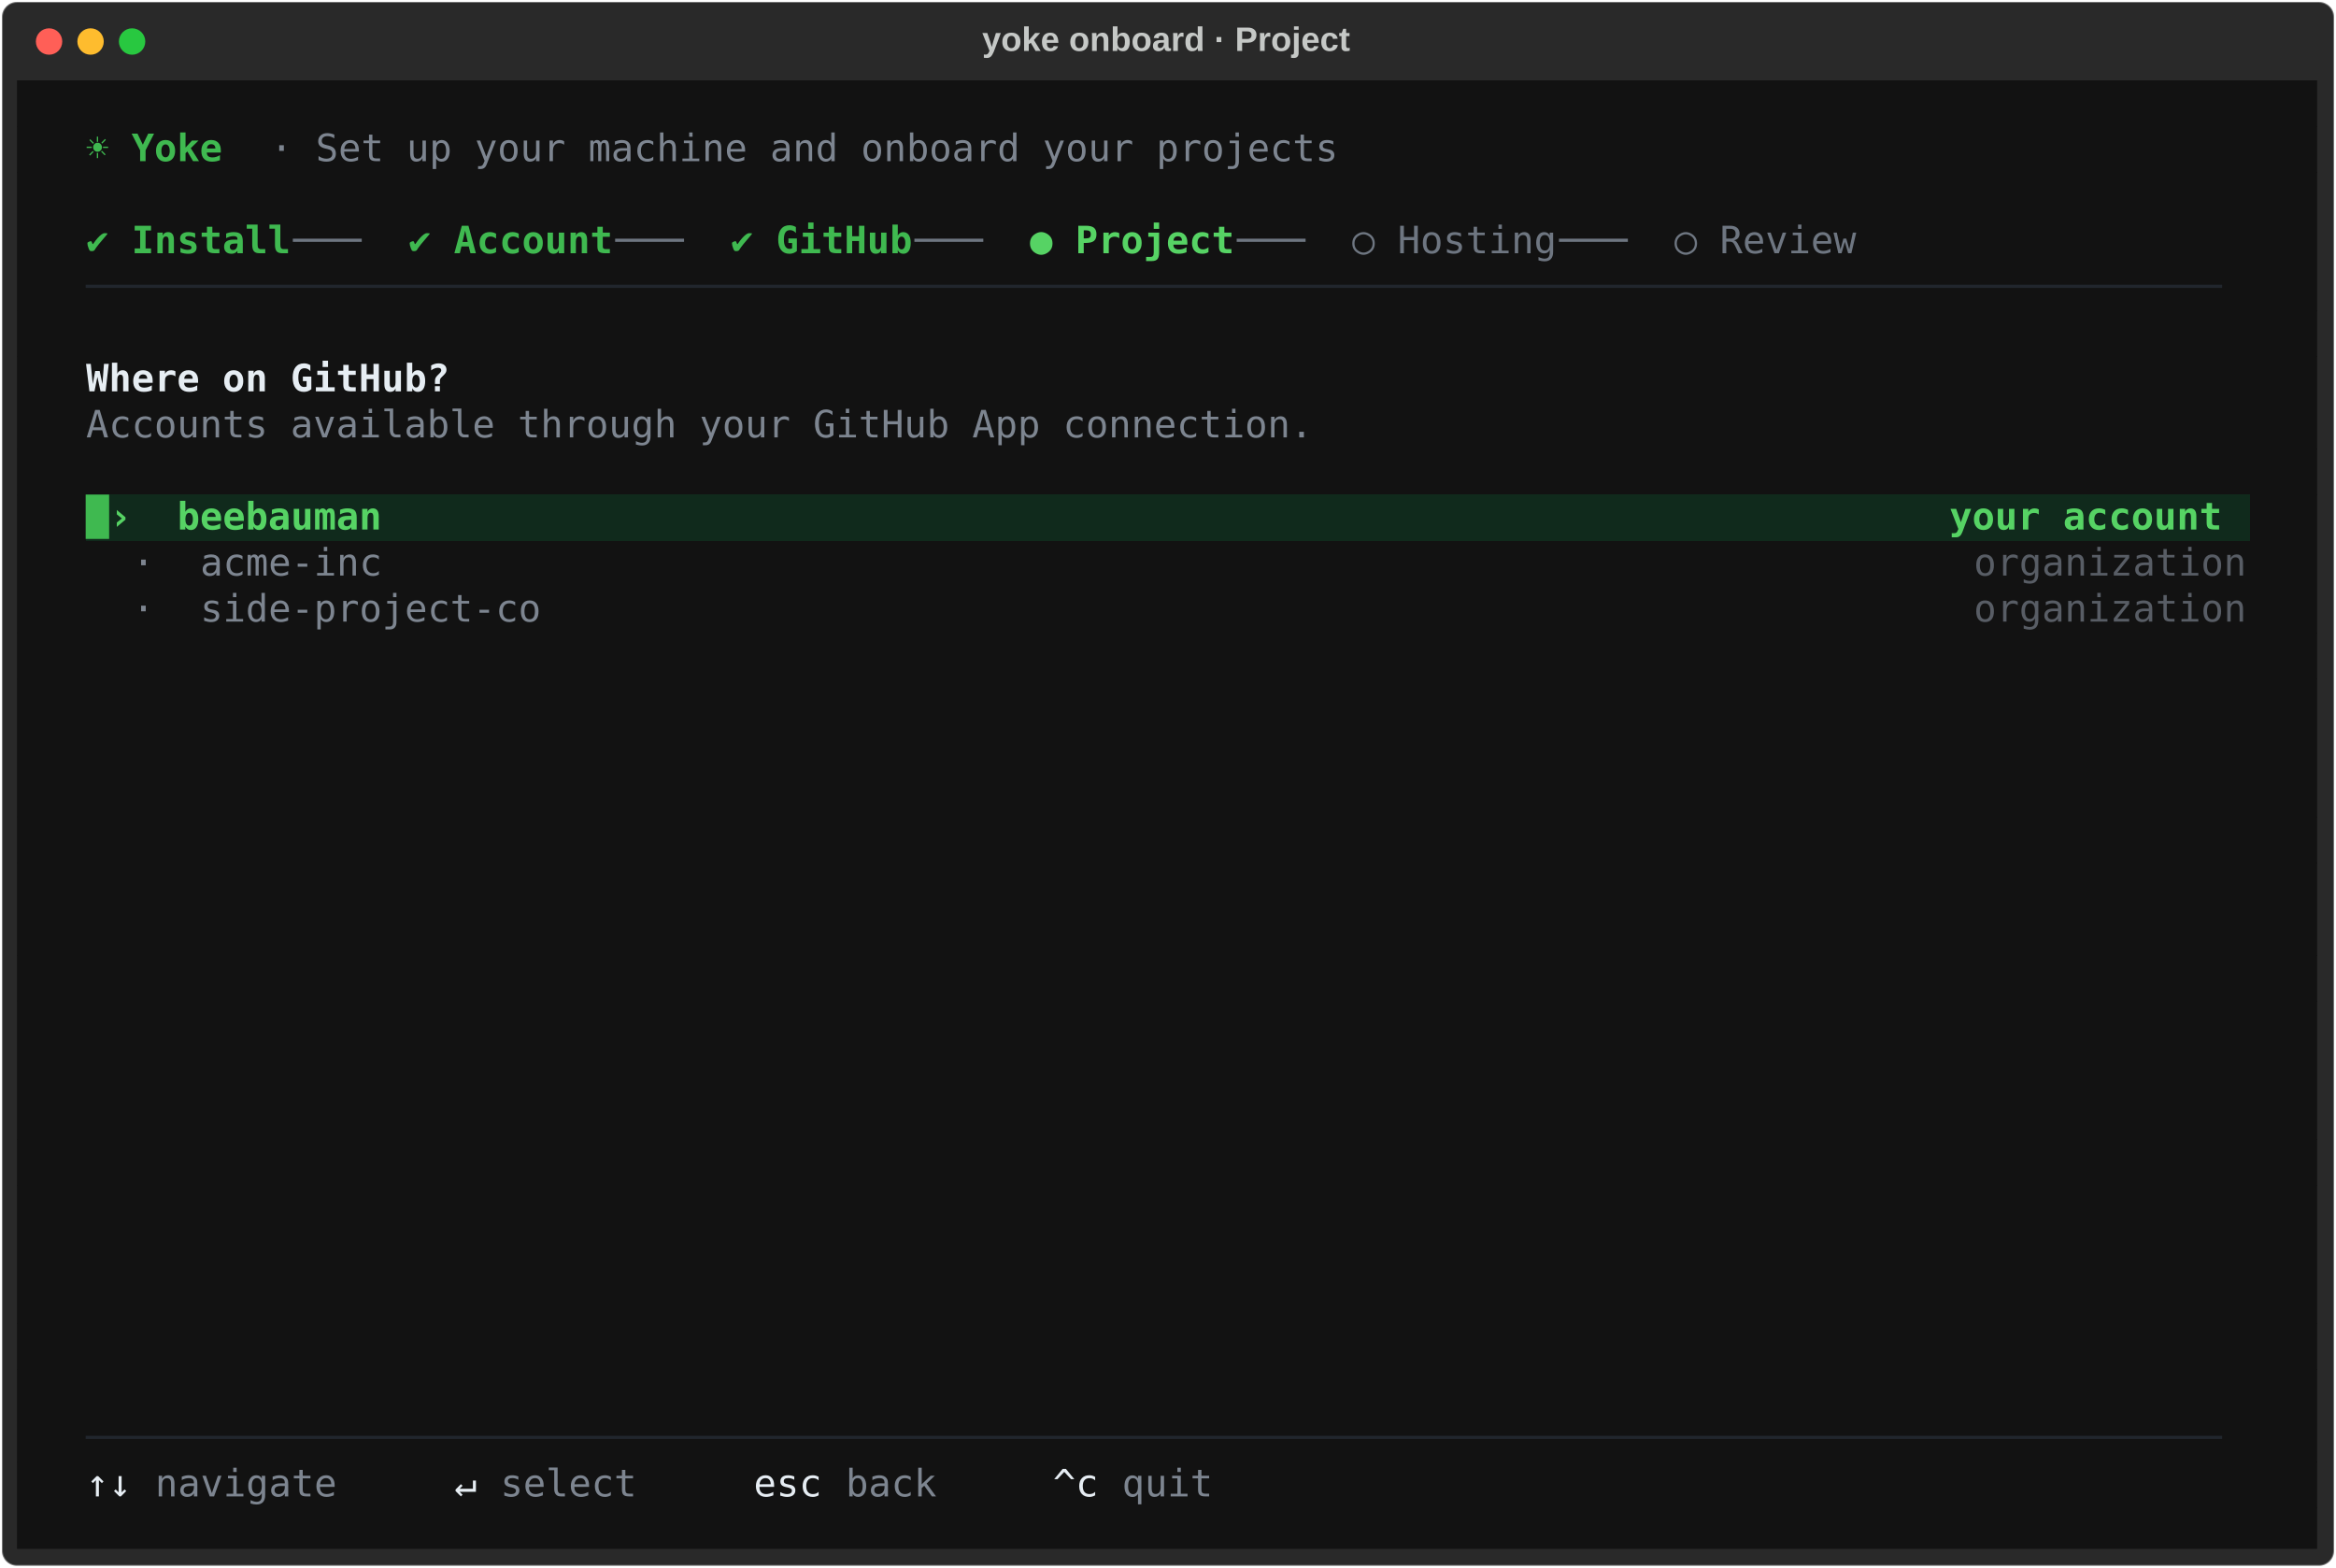
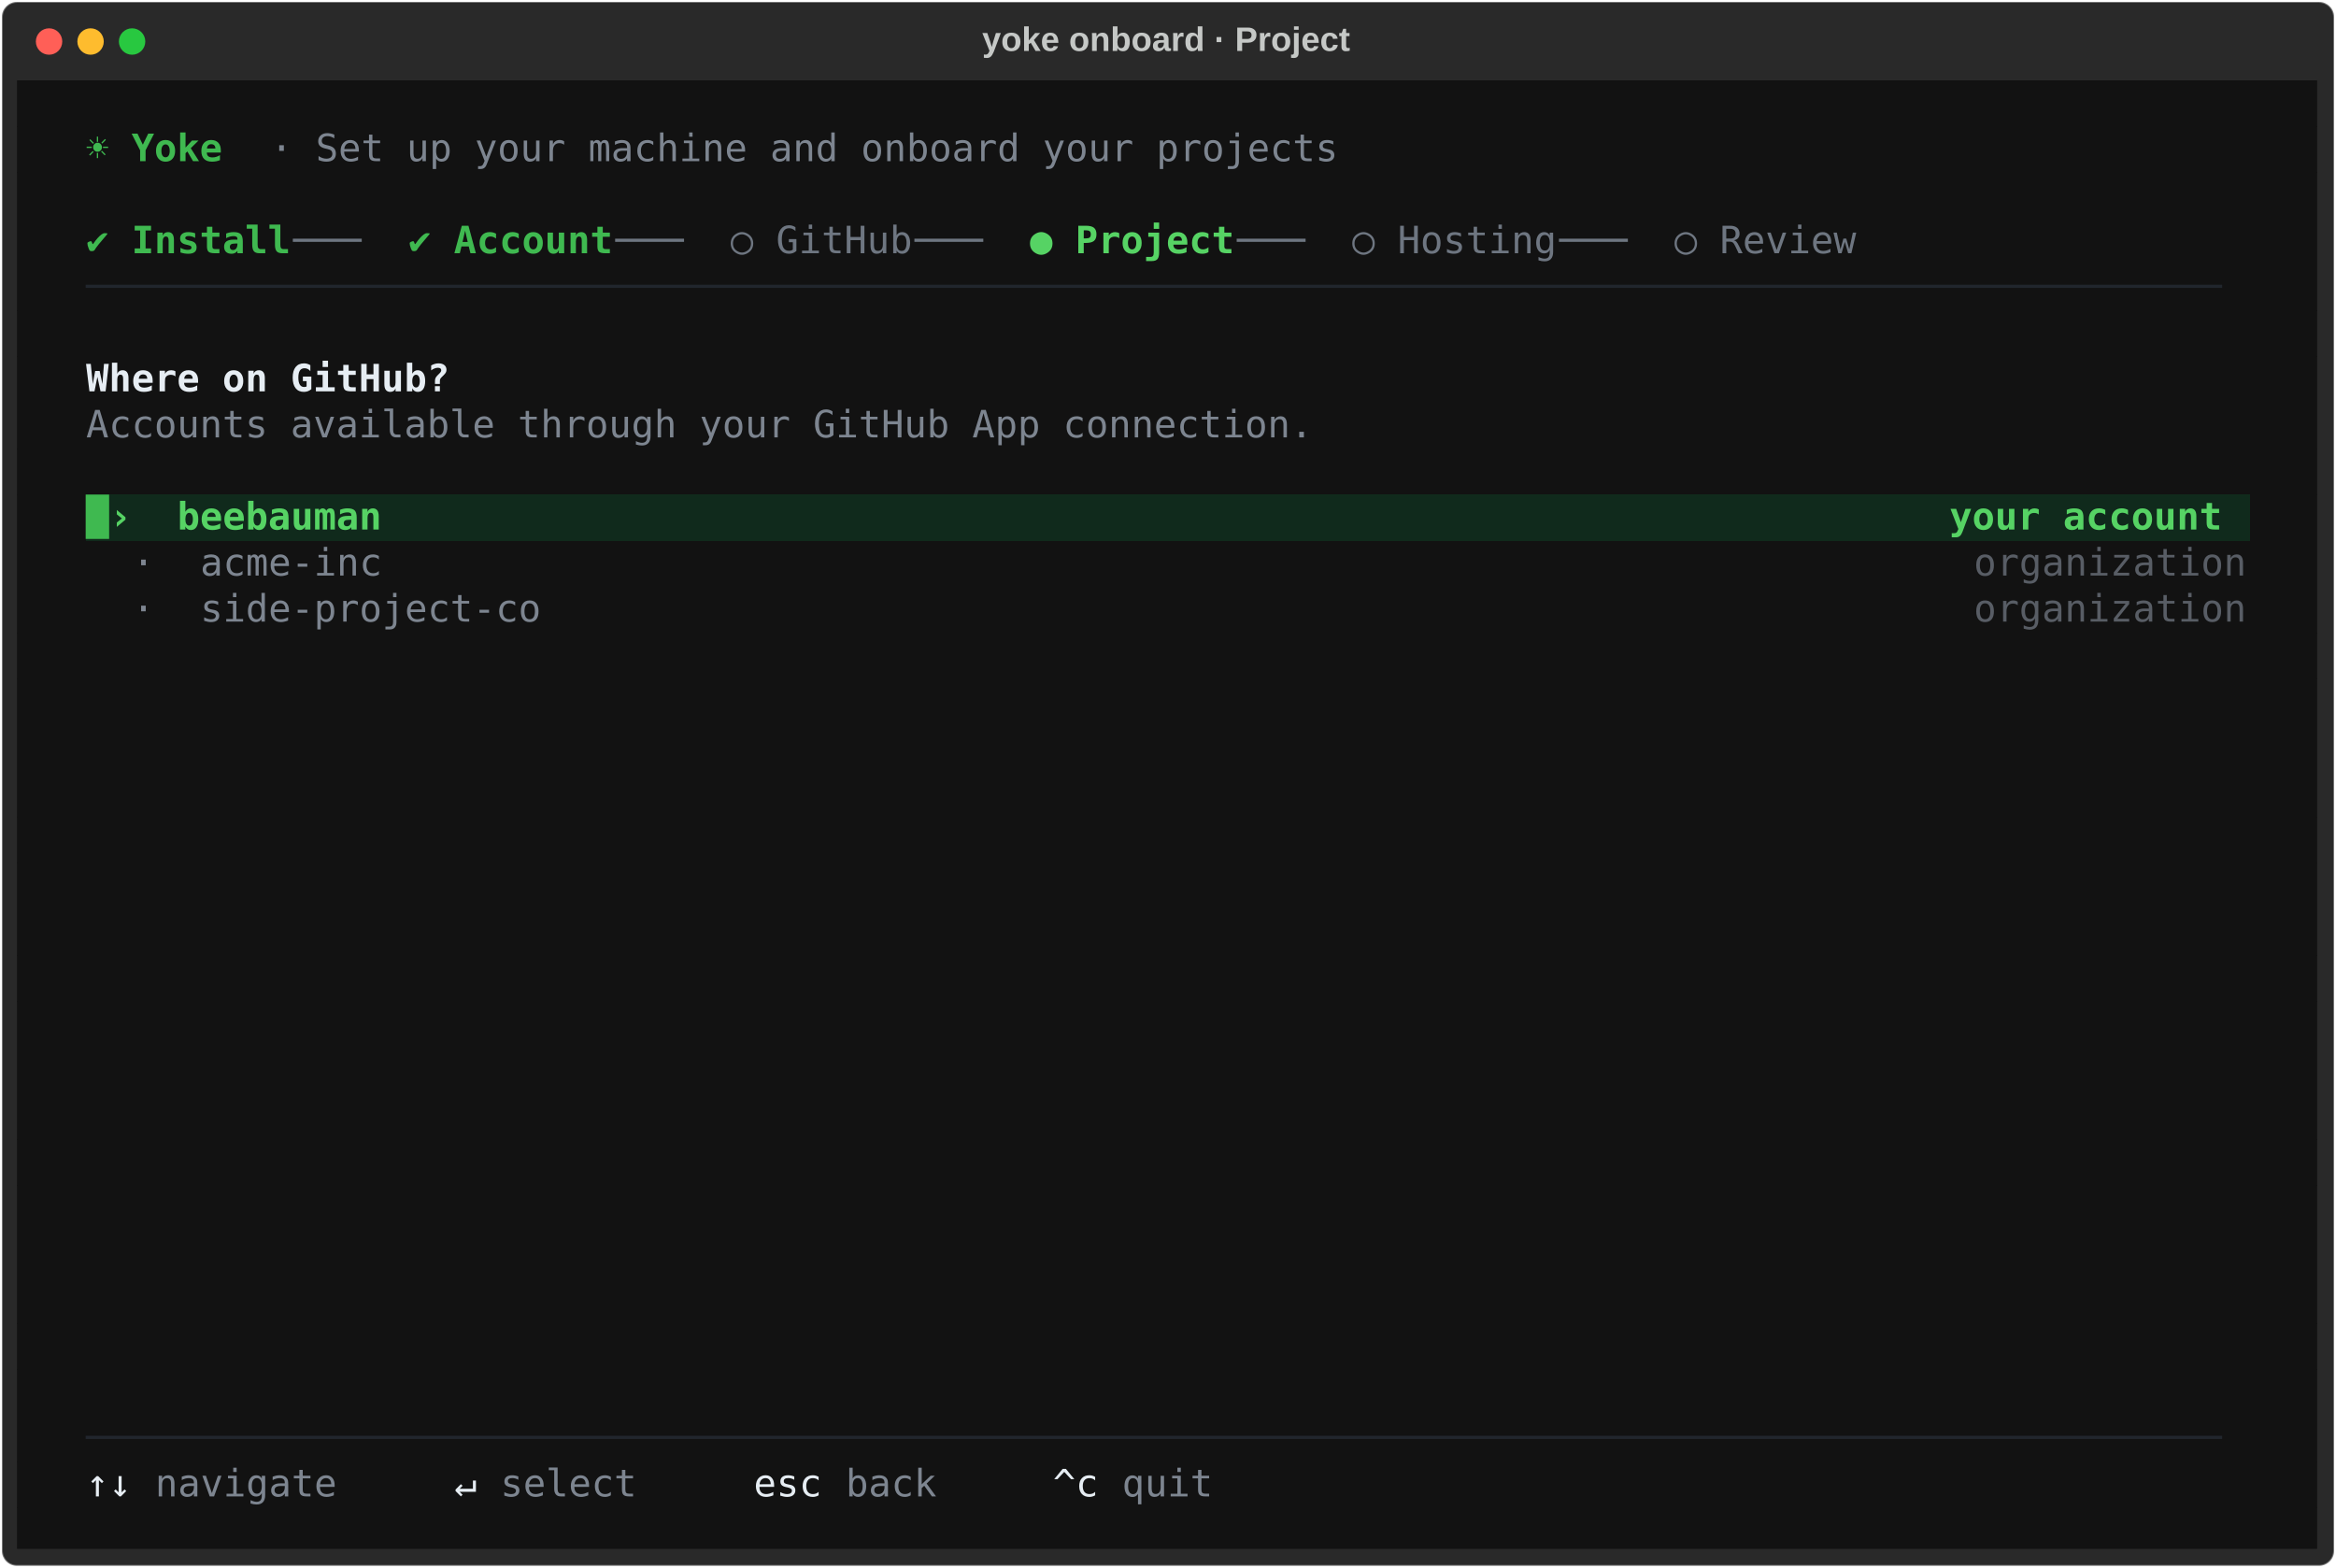
<svg xmlns="http://www.w3.org/2000/svg" class="rich-terminal" viewBox="0 0 1238 830.8">
  <style>

    @font-face {
        font-family: "Fira Code";
        src: local("FiraCode-Regular"),
                url("https://cdnjs.cloudflare.com/ajax/libs/firacode/{{VERSION}}/woff2/FiraCode-Regular.woff2") format("woff2"),
                url("https://cdnjs.cloudflare.com/ajax/libs/firacode/{{VERSION}}/woff/FiraCode-Regular.woff") format("woff");
        font-style: normal;
        font-weight: 400;
    }
    @font-face {
        font-family: "Fira Code";
        src: local("FiraCode-Bold"),
                url("https://cdnjs.cloudflare.com/ajax/libs/firacode/{{VERSION}}/woff2/FiraCode-Bold.woff2") format("woff2"),
                url("https://cdnjs.cloudflare.com/ajax/libs/firacode/{{VERSION}}/woff/FiraCode-Bold.woff") format("woff");
        font-style: bold;
        font-weight: 700;
    }

    .terminal-YOKE-matrix {
        font-family: Fira Code, monospace;
        font-size: 20px;
        line-height: 24.4px;
        font-variant-east-asian: full-width;
    }

    .terminal-YOKE-title {
        font-size: 18px;
        font-weight: bold;
        font-family: arial;
    }

.terminal-YOKE-r2 { fill: #3fb950;font-weight: bold }
.terminal-YOKE-r3 { fill: #e6edf3 }
.terminal-YOKE-r4 { fill: #7d8590 }
.terminal-YOKE-r5 { fill: #6e7681 }
.terminal-YOKE-r6 { fill: #56d364;font-weight: bold }
.terminal-YOKE-r7 { fill: #21262d }
.terminal-YOKE-r8 { fill: #e6edf3;font-weight: bold }
.terminal-YOKE-r9 { fill: #3fb950 }
.terminal-YOKE-r11 { fill: #585d65 }
    </style>
  <defs>
    <clipPath id="terminal-YOKE-clip-terminal">
      <rect x="0" y="0" width="1219.0" height="779.8" />
    </clipPath>
    <clipPath id="terminal-YOKE-line-0">
      <rect x="0" y="1.5" width="1220" height="24.65" />
    </clipPath>
    <clipPath id="terminal-YOKE-line-1">
      <rect x="0" y="25.9" width="1220" height="24.65" />
    </clipPath>
    <clipPath id="terminal-YOKE-line-2">
      <rect x="0" y="50.3" width="1220" height="24.65" />
    </clipPath>
    <clipPath id="terminal-YOKE-line-3">
      <rect x="0" y="74.7" width="1220" height="24.65" />
    </clipPath>
    <clipPath id="terminal-YOKE-line-4">
      <rect x="0" y="99.1" width="1220" height="24.65" />
    </clipPath>
    <clipPath id="terminal-YOKE-line-5">
      <rect x="0" y="123.5" width="1220" height="24.65" />
    </clipPath>
    <clipPath id="terminal-YOKE-line-6">
      <rect x="0" y="147.9" width="1220" height="24.65" />
    </clipPath>
    <clipPath id="terminal-YOKE-line-7">
      <rect x="0" y="172.3" width="1220" height="24.65" />
    </clipPath>
    <clipPath id="terminal-YOKE-line-8">
      <rect x="0" y="196.7" width="1220" height="24.65" />
    </clipPath>
    <clipPath id="terminal-YOKE-line-9">
      <rect x="0" y="221.1" width="1220" height="24.65" />
    </clipPath>
    <clipPath id="terminal-YOKE-line-10">
      <rect x="0" y="245.5" width="1220" height="24.65" />
    </clipPath>
    <clipPath id="terminal-YOKE-line-11">
      <rect x="0" y="269.9" width="1220" height="24.65" />
    </clipPath>
    <clipPath id="terminal-YOKE-line-12">
      <rect x="0" y="294.3" width="1220" height="24.65" />
    </clipPath>
    <clipPath id="terminal-YOKE-line-13">
      <rect x="0" y="318.7" width="1220" height="24.65" />
    </clipPath>
    <clipPath id="terminal-YOKE-line-14">
      <rect x="0" y="343.1" width="1220" height="24.65" />
    </clipPath>
    <clipPath id="terminal-YOKE-line-15">
      <rect x="0" y="367.5" width="1220" height="24.65" />
    </clipPath>
    <clipPath id="terminal-YOKE-line-16">
      <rect x="0" y="391.9" width="1220" height="24.65" />
    </clipPath>
    <clipPath id="terminal-YOKE-line-17">
      <rect x="0" y="416.3" width="1220" height="24.65" />
    </clipPath>
    <clipPath id="terminal-YOKE-line-18">
      <rect x="0" y="440.7" width="1220" height="24.65" />
    </clipPath>
    <clipPath id="terminal-YOKE-line-19">
      <rect x="0" y="465.1" width="1220" height="24.65" />
    </clipPath>
    <clipPath id="terminal-YOKE-line-20">
      <rect x="0" y="489.5" width="1220" height="24.65" />
    </clipPath>
    <clipPath id="terminal-YOKE-line-21">
      <rect x="0" y="513.9" width="1220" height="24.65" />
    </clipPath>
    <clipPath id="terminal-YOKE-line-22">
      <rect x="0" y="538.3" width="1220" height="24.65" />
    </clipPath>
    <clipPath id="terminal-YOKE-line-23">
      <rect x="0" y="562.7" width="1220" height="24.65" />
    </clipPath>
    <clipPath id="terminal-YOKE-line-24">
      <rect x="0" y="587.1" width="1220" height="24.65" />
    </clipPath>
    <clipPath id="terminal-YOKE-line-25">
      <rect x="0" y="611.5" width="1220" height="24.65" />
    </clipPath>
    <clipPath id="terminal-YOKE-line-26">
      <rect x="0" y="635.9" width="1220" height="24.65" />
    </clipPath>
    <clipPath id="terminal-YOKE-line-27">
      <rect x="0" y="660.3" width="1220" height="24.65" />
    </clipPath>
    <clipPath id="terminal-YOKE-line-28">
      <rect x="0" y="684.7" width="1220" height="24.65" />
    </clipPath>
    <clipPath id="terminal-YOKE-line-29">
      <rect x="0" y="709.1" width="1220" height="24.65" />
    </clipPath>
    <clipPath id="terminal-YOKE-line-30">
      <rect x="0" y="733.5" width="1220" height="24.65" />
    </clipPath>
  </defs>
  <rect fill="#292929" stroke="rgba(255,255,255,0.35)" stroke-width="1" x="1" y="1" width="1236" height="828.8" rx="8" />
  <text class="terminal-YOKE-title" fill="#c5c8c6" text-anchor="middle" x="618" y="27">yoke onboard · Project</text>
  <g transform="translate(26,22)">
    <circle cx="0" cy="0" r="7" fill="#ff5f57" />
    <circle cx="22" cy="0" r="7" fill="#febc2e" />
    <circle cx="44" cy="0" r="7" fill="#28c840" />
  </g>
  <g transform="translate(9, 41)" clip-path="url(#terminal-YOKE-clip-terminal)">
    <rect fill="#121212" x="0" y="1.5" width="1220" height="24.65" shape-rendering="crispEdges" />
    <rect fill="#121212" x="0" y="25.9" width="36.6" height="24.65" shape-rendering="crispEdges" />
    <rect fill="#121212" x="36.6" y="25.9" width="73.2" height="24.65" shape-rendering="crispEdges" />
    <rect fill="#121212" x="109.8" y="25.9" width="24.4" height="24.65" shape-rendering="crispEdges" />
    <rect fill="#121212" x="134.2" y="25.9" width="573.4" height="24.65" shape-rendering="crispEdges" />
    <rect fill="#121212" x="707.6" y="25.9" width="512.4" height="24.65" shape-rendering="crispEdges" />
    <rect fill="#121212" x="0" y="50.3" width="1220" height="24.65" shape-rendering="crispEdges" />
    <rect fill="#121212" x="0" y="74.7" width="36.6" height="24.65" shape-rendering="crispEdges" />
    <rect fill="#121212" x="36.6" y="74.7" width="109.8" height="24.65" shape-rendering="crispEdges" />
    <rect fill="#121212" x="146.4" y="74.7" width="61" height="24.65" shape-rendering="crispEdges" />
    <rect fill="#121212" x="207.4" y="74.7" width="109.8" height="24.65" shape-rendering="crispEdges" />
    <rect fill="#121212" x="317.2" y="74.7" width="61" height="24.65" shape-rendering="crispEdges" />
    <rect fill="#121212" x="378.2" y="74.7" width="97.6" height="24.65" shape-rendering="crispEdges" />
    <rect fill="#121212" x="475.8" y="74.7" width="61" height="24.65" shape-rendering="crispEdges" />
    <rect fill="#121212" x="536.8" y="74.7" width="109.8" height="24.65" shape-rendering="crispEdges" />
    <rect fill="#121212" x="646.6" y="74.7" width="61" height="24.65" shape-rendering="crispEdges" />
    <rect fill="#121212" x="707.6" y="74.7" width="109.8" height="24.65" shape-rendering="crispEdges" />
    <rect fill="#121212" x="817.4" y="74.7" width="61" height="24.65" shape-rendering="crispEdges" />
    <rect fill="#121212" x="878.4" y="74.7" width="97.6" height="24.65" shape-rendering="crispEdges" />
    <rect fill="#121212" x="976" y="74.7" width="244" height="24.65" shape-rendering="crispEdges" />
    <rect fill="#121212" x="0" y="99.1" width="36.6" height="24.65" shape-rendering="crispEdges" />
    <rect fill="#121212" x="36.6" y="99.1" width="1146.8" height="24.65" shape-rendering="crispEdges" />
    <rect fill="#121212" x="1183.4" y="99.1" width="36.6" height="24.65" shape-rendering="crispEdges" />
    <rect fill="#121212" x="0" y="123.5" width="1220" height="24.65" shape-rendering="crispEdges" />
    <rect fill="#121212" x="0" y="147.9" width="36.6" height="24.65" shape-rendering="crispEdges" />
    <rect fill="#121212" x="36.6" y="147.9" width="195.2" height="24.65" shape-rendering="crispEdges" />
    <rect fill="#121212" x="231.8" y="147.9" width="988.2" height="24.65" shape-rendering="crispEdges" />
    <rect fill="#121212" x="0" y="172.3" width="36.6" height="24.65" shape-rendering="crispEdges" />
    <rect fill="#121212" x="36.6" y="172.3" width="658.8" height="24.65" shape-rendering="crispEdges" />
    <rect fill="#121212" x="695.4" y="172.3" width="488" height="24.65" shape-rendering="crispEdges" />
    <rect fill="#121212" x="1183.4" y="172.3" width="36.6" height="24.65" shape-rendering="crispEdges" />
    <rect fill="#121212" x="0" y="196.7" width="36.6" height="24.65" shape-rendering="crispEdges" />
    <rect fill="#121212" x="36.6" y="196.7" width="0" height="24.65" shape-rendering="crispEdges" />
    <rect fill="#121212" x="36.6" y="196.7" width="1183.4" height="24.65" shape-rendering="crispEdges" />
    <rect fill="#121212" x="0" y="221.1" width="36.6" height="24.65" shape-rendering="crispEdges" />
    <rect fill="#102a1c" x="36.6" y="221.1" width="12.2" height="24.65" shape-rendering="crispEdges" />
    <rect fill="#102a1c" x="48.8" y="221.1" width="1134.6" height="24.65" shape-rendering="crispEdges" />
    <rect fill="#121212" x="1183.4" y="221.1" width="36.6" height="24.65" shape-rendering="crispEdges" />
    <rect fill="#121212" x="0" y="245.5" width="36.6" height="24.65" shape-rendering="crispEdges" />
    <rect fill="#121212" x="36.6" y="245.5" width="12.2" height="24.65" shape-rendering="crispEdges" />
    <rect fill="#121212" x="48.8" y="245.5" width="12.2" height="24.65" shape-rendering="crispEdges" />
    <rect fill="#121212" x="61" y="245.5" width="976" height="24.65" shape-rendering="crispEdges" />
    <rect fill="#121212" x="1037" y="245.5" width="146.4" height="24.65" shape-rendering="crispEdges" />
    <rect fill="#121212" x="1183.4" y="245.5" width="36.6" height="24.65" shape-rendering="crispEdges" />
    <rect fill="#121212" x="0" y="269.9" width="36.6" height="24.65" shape-rendering="crispEdges" />
    <rect fill="#121212" x="36.6" y="269.9" width="12.2" height="24.65" shape-rendering="crispEdges" />
    <rect fill="#121212" x="48.8" y="269.9" width="12.2" height="24.65" shape-rendering="crispEdges" />
    <rect fill="#121212" x="61" y="269.9" width="976" height="24.65" shape-rendering="crispEdges" />
    <rect fill="#121212" x="1037" y="269.9" width="146.4" height="24.65" shape-rendering="crispEdges" />
    <rect fill="#121212" x="1183.4" y="269.9" width="36.6" height="24.65" shape-rendering="crispEdges" />
    <rect fill="#121212" x="0" y="294.3" width="36.6" height="24.65" shape-rendering="crispEdges" />
    <rect fill="#121212" x="36.6" y="294.3" width="1183.4" height="24.65" shape-rendering="crispEdges" />
    <rect fill="#121212" x="0" y="318.7" width="36.6" height="24.65" shape-rendering="crispEdges" />
    <rect fill="#121212" x="36.6" y="318.7" width="1183.4" height="24.65" shape-rendering="crispEdges" />
    <rect fill="#121212" x="0" y="343.1" width="36.6" height="24.65" shape-rendering="crispEdges" />
    <rect fill="#121212" x="36.6" y="343.1" width="1183.4" height="24.65" shape-rendering="crispEdges" />
    <rect fill="#121212" x="0" y="367.5" width="36.6" height="24.65" shape-rendering="crispEdges" />
    <rect fill="#121212" x="36.6" y="367.5" width="1183.4" height="24.65" shape-rendering="crispEdges" />
    <rect fill="#121212" x="0" y="391.9" width="36.6" height="24.65" shape-rendering="crispEdges" />
    <rect fill="#121212" x="36.6" y="391.9" width="1183.4" height="24.65" shape-rendering="crispEdges" />
    <rect fill="#121212" x="0" y="416.3" width="36.6" height="24.65" shape-rendering="crispEdges" />
    <rect fill="#121212" x="36.6" y="416.3" width="1183.4" height="24.65" shape-rendering="crispEdges" />
    <rect fill="#121212" x="0" y="440.7" width="36.6" height="24.65" shape-rendering="crispEdges" />
    <rect fill="#121212" x="36.6" y="440.7" width="1183.4" height="24.65" shape-rendering="crispEdges" />
    <rect fill="#121212" x="0" y="465.1" width="36.6" height="24.65" shape-rendering="crispEdges" />
    <rect fill="#121212" x="36.6" y="465.1" width="1183.4" height="24.65" shape-rendering="crispEdges" />
    <rect fill="#121212" x="0" y="489.5" width="36.6" height="24.65" shape-rendering="crispEdges" />
    <rect fill="#121212" x="36.6" y="489.5" width="1183.4" height="24.65" shape-rendering="crispEdges" />
    <rect fill="#121212" x="0" y="513.9" width="36.6" height="24.65" shape-rendering="crispEdges" />
    <rect fill="#121212" x="36.6" y="513.9" width="1183.4" height="24.65" shape-rendering="crispEdges" />
    <rect fill="#121212" x="0" y="538.3" width="36.6" height="24.65" shape-rendering="crispEdges" />
    <rect fill="#121212" x="36.6" y="538.3" width="1183.4" height="24.65" shape-rendering="crispEdges" />
    <rect fill="#121212" x="0" y="562.7" width="36.6" height="24.65" shape-rendering="crispEdges" />
    <rect fill="#121212" x="36.6" y="562.7" width="1183.4" height="24.65" shape-rendering="crispEdges" />
    <rect fill="#121212" x="0" y="587.1" width="36.6" height="24.65" shape-rendering="crispEdges" />
    <rect fill="#121212" x="36.6" y="587.1" width="1183.4" height="24.65" shape-rendering="crispEdges" />
    <rect fill="#121212" x="0" y="611.5" width="36.6" height="24.65" shape-rendering="crispEdges" />
    <rect fill="#121212" x="36.6" y="611.5" width="1183.4" height="24.65" shape-rendering="crispEdges" />
    <rect fill="#121212" x="0" y="635.9" width="36.6" height="24.65" shape-rendering="crispEdges" />
    <rect fill="#121212" x="36.6" y="635.9" width="1183.4" height="24.65" shape-rendering="crispEdges" />
    <rect fill="#121212" x="0" y="660.3" width="36.6" height="24.65" shape-rendering="crispEdges" />
    <rect fill="#121212" x="36.6" y="660.3" width="1183.4" height="24.65" shape-rendering="crispEdges" />
    <rect fill="#121212" x="0" y="684.7" width="36.6" height="24.65" shape-rendering="crispEdges" />
    <rect fill="#121212" x="36.6" y="684.7" width="1183.4" height="24.65" shape-rendering="crispEdges" />
    <rect fill="#121212" x="0" y="709.1" width="36.6" height="24.65" shape-rendering="crispEdges" />
    <rect fill="#121212" x="36.6" y="709.1" width="1146.8" height="24.65" shape-rendering="crispEdges" />
    <rect fill="#121212" x="1183.4" y="709.1" width="36.6" height="24.65" shape-rendering="crispEdges" />
    <rect fill="#121212" x="0" y="733.5" width="36.6" height="24.65" shape-rendering="crispEdges" />
    <rect fill="#121212" x="36.6" y="733.5" width="24.4" height="24.65" shape-rendering="crispEdges" />
    <rect fill="#121212" x="61" y="733.5" width="12.2" height="24.65" shape-rendering="crispEdges" />
    <rect fill="#121212" x="73.2" y="733.5" width="97.6" height="24.65" shape-rendering="crispEdges" />
    <rect fill="#121212" x="170.8" y="733.5" width="61" height="24.65" shape-rendering="crispEdges" />
    <rect fill="#121212" x="231.8" y="733.5" width="12.2" height="24.65" shape-rendering="crispEdges" />
    <rect fill="#121212" x="244" y="733.5" width="12.2" height="24.65" shape-rendering="crispEdges" />
    <rect fill="#121212" x="256.2" y="733.5" width="73.2" height="24.65" shape-rendering="crispEdges" />
    <rect fill="#121212" x="329.4" y="733.5" width="61" height="24.65" shape-rendering="crispEdges" />
    <rect fill="#121212" x="390.4" y="733.5" width="36.6" height="24.65" shape-rendering="crispEdges" />
    <rect fill="#121212" x="427" y="733.5" width="12.2" height="24.65" shape-rendering="crispEdges" />
    <rect fill="#121212" x="439.2" y="733.5" width="48.8" height="24.65" shape-rendering="crispEdges" />
    <rect fill="#121212" x="488" y="733.5" width="61" height="24.65" shape-rendering="crispEdges" />
    <rect fill="#121212" x="549" y="733.5" width="24.4" height="24.65" shape-rendering="crispEdges" />
    <rect fill="#121212" x="573.4" y="733.5" width="12.2" height="24.65" shape-rendering="crispEdges" />
    <rect fill="#121212" x="585.6" y="733.5" width="48.8" height="24.65" shape-rendering="crispEdges" />
    <rect fill="#121212" x="634.4" y="733.5" width="585.6" height="24.65" shape-rendering="crispEdges" />
    <rect fill="#121212" x="0" y="757.9" width="1220" height="24.65" shape-rendering="crispEdges" />
    <g class="terminal-YOKE-matrix">
      <text class="terminal-YOKE-r2" x="36.6" y="44.4" textLength="73.2" clip-path="url(#terminal-YOKE-line-1)">☀ Yoke</text>
      <text class="terminal-YOKE-r4" x="134.2" y="44.4" textLength="573.4" clip-path="url(#terminal-YOKE-line-1)">· Set up your machine and onboard your projects</text>
      <text class="terminal-YOKE-r2" x="36.6" y="93.2" textLength="109.8" clip-path="url(#terminal-YOKE-line-3)">✔ Install</text>
      <text class="terminal-YOKE-r5" x="146.4" y="93.2" textLength="61" clip-path="url(#terminal-YOKE-line-3)"> ─── </text>
      <text class="terminal-YOKE-r2" x="207.4" y="93.2" textLength="109.8" clip-path="url(#terminal-YOKE-line-3)">✔ Account</text>
      <text class="terminal-YOKE-r5" x="317.2" y="93.2" textLength="61" clip-path="url(#terminal-YOKE-line-3)"> ─── </text>
-       <text class="terminal-YOKE-r2" x="378.2" y="93.2" textLength="97.6" clip-path="url(#terminal-YOKE-line-3)">✔ GitHub</text>
+       <text class="terminal-YOKE-r5" x="378.2" y="93.2" textLength="97.6" clip-path="url(#terminal-YOKE-line-3)">○ GitHub</text>
      <text class="terminal-YOKE-r5" x="475.8" y="93.2" textLength="61" clip-path="url(#terminal-YOKE-line-3)"> ─── </text>
      <text class="terminal-YOKE-r6" x="536.8" y="93.2" textLength="109.8" clip-path="url(#terminal-YOKE-line-3)">● Project</text>
      <text class="terminal-YOKE-r5" x="646.6" y="93.2" textLength="61" clip-path="url(#terminal-YOKE-line-3)"> ─── </text>
      <text class="terminal-YOKE-r5" x="707.6" y="93.2" textLength="109.8" clip-path="url(#terminal-YOKE-line-3)">○ Hosting</text>
      <text class="terminal-YOKE-r5" x="817.4" y="93.2" textLength="61" clip-path="url(#terminal-YOKE-line-3)"> ─── </text>
      <text class="terminal-YOKE-r5" x="878.4" y="93.2" textLength="97.6" clip-path="url(#terminal-YOKE-line-3)">○ Review</text>
      <text class="terminal-YOKE-r7" x="36.6" y="117.6" textLength="1146.8" clip-path="url(#terminal-YOKE-line-4)">──────────────────────────────────────────────────────────────────────────────────────────────</text>
      <text class="terminal-YOKE-r8" x="36.6" y="166.4" textLength="195.2" clip-path="url(#terminal-YOKE-line-6)">Where on GitHub?</text>
      <text class="terminal-YOKE-r4" x="36.6" y="190.8" textLength="658.8" clip-path="url(#terminal-YOKE-line-7)">Accounts available through your GitHub App connection.</text>
      <text class="terminal-YOKE-r9" x="36.6" y="239.6" textLength="12.2" clip-path="url(#terminal-YOKE-line-9)">█</text>
      <text class="terminal-YOKE-r6" x="48.8" y="239.6" textLength="1134.6" clip-path="url(#terminal-YOKE-line-9)">›  beebauman                                                                     your account</text>
      <text class="terminal-YOKE-r4" x="61" y="264" textLength="976" clip-path="url(#terminal-YOKE-line-10)">·  acme-inc                                                                     </text>
      <text class="terminal-YOKE-r11" x="1037" y="264" textLength="146.4" clip-path="url(#terminal-YOKE-line-10)">organization</text>
      <text class="terminal-YOKE-r4" x="61" y="288.4" textLength="976" clip-path="url(#terminal-YOKE-line-11)">·  side-project-co                                                              </text>
      <text class="terminal-YOKE-r11" x="1037" y="288.4" textLength="146.4" clip-path="url(#terminal-YOKE-line-11)">organization</text>
      <text class="terminal-YOKE-r7" x="36.6" y="727.6" textLength="1146.8" clip-path="url(#terminal-YOKE-line-29)">──────────────────────────────────────────────────────────────────────────────────────────────</text>
      <text class="terminal-YOKE-r3" x="36.6" y="752" textLength="24.4" clip-path="url(#terminal-YOKE-line-30)">↑↓</text>
      <text class="terminal-YOKE-r4" x="73.2" y="752" textLength="97.6" clip-path="url(#terminal-YOKE-line-30)">navigate</text>
      <text class="terminal-YOKE-r3" x="231.8" y="752" textLength="12.2" clip-path="url(#terminal-YOKE-line-30)">↵</text>
      <text class="terminal-YOKE-r4" x="256.2" y="752" textLength="73.2" clip-path="url(#terminal-YOKE-line-30)">select</text>
      <text class="terminal-YOKE-r3" x="390.4" y="752" textLength="36.6" clip-path="url(#terminal-YOKE-line-30)">esc</text>
      <text class="terminal-YOKE-r4" x="439.2" y="752" textLength="48.8" clip-path="url(#terminal-YOKE-line-30)">back</text>
      <text class="terminal-YOKE-r3" x="549" y="752" textLength="24.4" clip-path="url(#terminal-YOKE-line-30)">^c</text>
      <text class="terminal-YOKE-r4" x="585.6" y="752" textLength="48.8" clip-path="url(#terminal-YOKE-line-30)">quit</text>
    </g>
  </g>
</svg>
